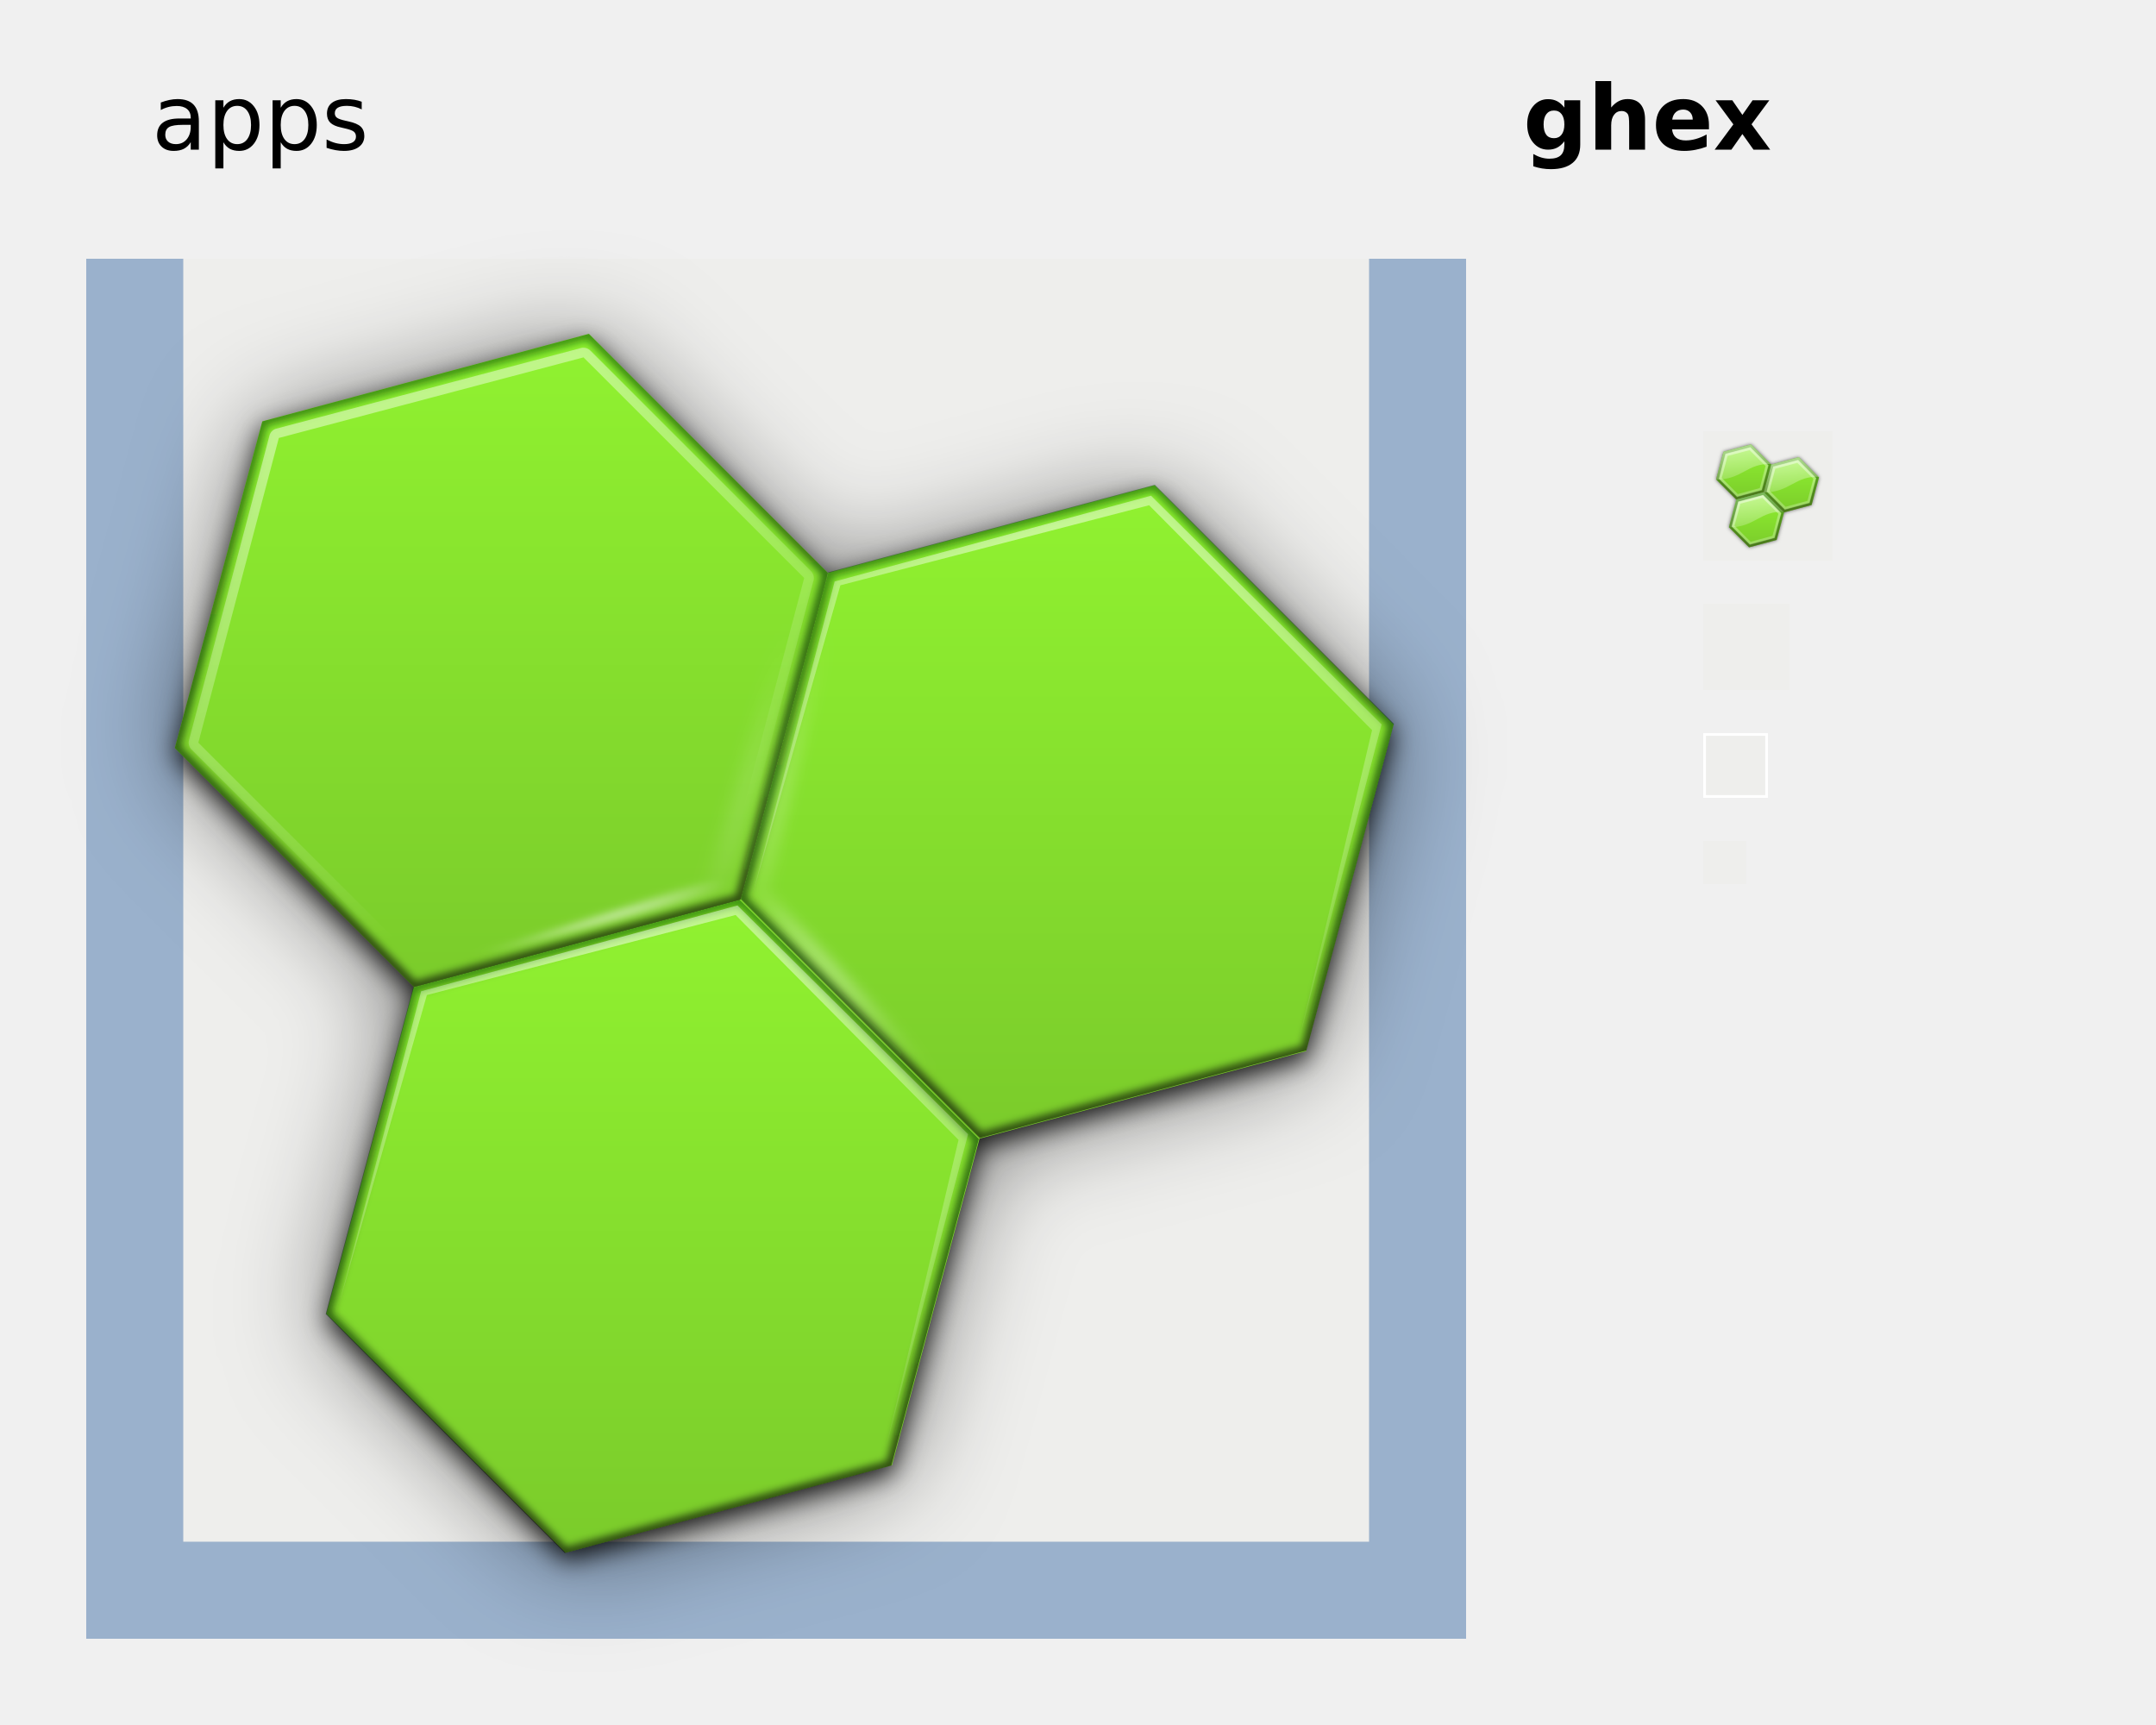
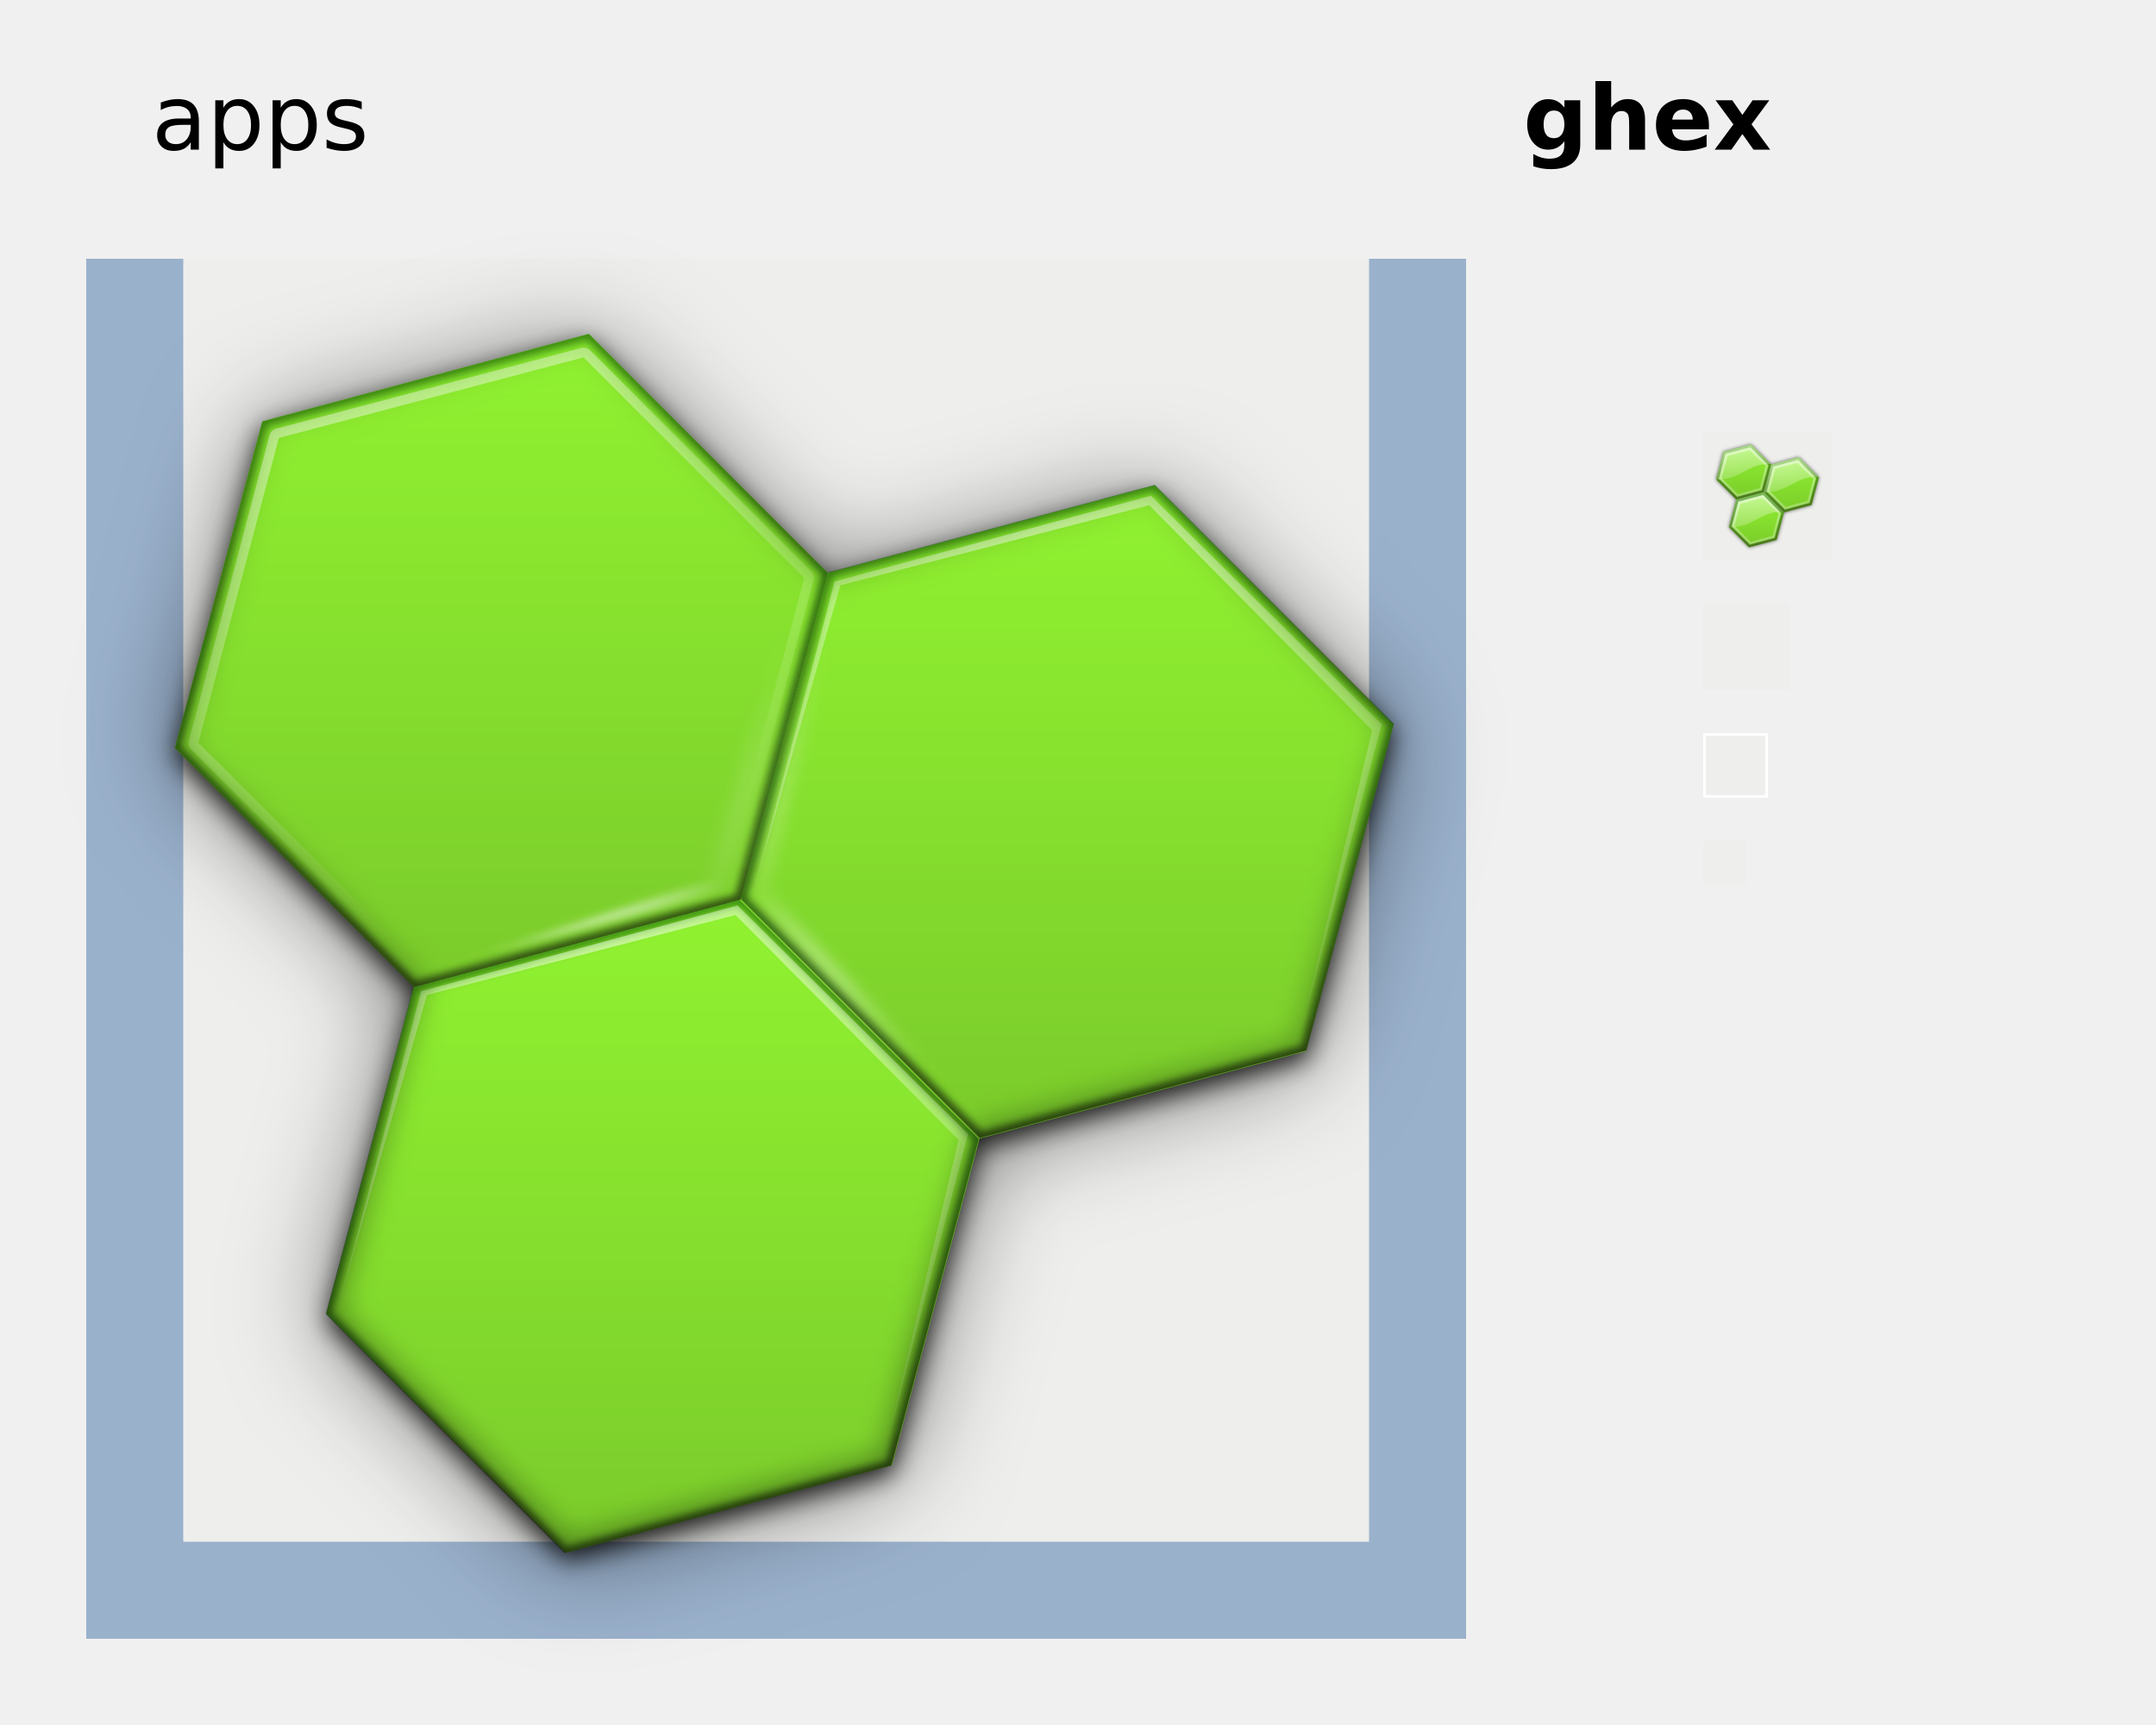
<svg xmlns="http://www.w3.org/2000/svg" xmlns:xlink="http://www.w3.org/1999/xlink" width="800" height="640" id="svg11300" version="1.0" style="display:inline;enable-background:new">
  <defs id="defs3">
+     <linearGradient id="linearGradient7129">
+       <stop style="stop-color:#000000;stop-opacity:1;" offset="0" id="stop7131" />
+       <stop style="stop-color:#000000;stop-opacity:0;" offset="1" id="stop7133" />
+     </linearGradient>
    <linearGradient id="linearGradient7084">
      <stop style="stop-color:#ffffff;stop-opacity:1;" offset="0" id="stop7086" />
      <stop style="stop-color:#ffffff;stop-opacity:0;" offset="1" id="stop7088" />
    </linearGradient>
    <linearGradient id="linearGradient7070">
      <stop style="stop-color:#ffffff;stop-opacity:1;" offset="0" id="stop7072" />
      <stop style="stop-color:#ffffff;stop-opacity:0;" offset="1" id="stop7074" />
    </linearGradient>
    <linearGradient id="linearGradient4317">
      <stop style="stop-color:#ffffff;stop-opacity:1;" offset="0" id="stop4319" />
      <stop style="stop-color:#ffffff;stop-opacity:0.5;" offset="1" id="stop4321" />
    </linearGradient>
    <linearGradient id="linearGradient4143">
      <stop id="stop4145" offset="0" style="stop-color:#ffffff;stop-opacity:1;" />
      <stop id="stop4147" offset="1" style="stop-color:#ffffff;stop-opacity:0;" />
    </linearGradient>
    <linearGradient id="linearGradient4047">
      <stop style="stop-color:#000000;stop-opacity:1;" offset="0" id="stop4049" />
      <stop style="stop-color:#0b5b00;stop-opacity:1;" offset="1" id="stop4051" />
    </linearGradient>
    <linearGradient id="linearGradient4026">
      <stop id="stop4028" offset="0" style="stop-color:#000000;stop-opacity:1;" />
      <stop id="stop4030" offset="1" style="stop-color:#ffffff;stop-opacity:1;" />
    </linearGradient>
    <linearGradient id="linearGradient3980">
      <stop style="stop-color:#ffffff;stop-opacity:1;" offset="0" id="stop3982" />
      <stop style="stop-color:#ffffff;stop-opacity:0;" offset="1" id="stop3984" />
    </linearGradient>
    <linearGradient id="linearGradient3914">
      <stop style="stop-color:#90f130;stop-opacity:1;" offset="0" id="stop3916" />
      <stop style="stop-color:#7bcc2b;stop-opacity:1;" offset="1" id="stop3918" />
    </linearGradient>
    <linearGradient xlink:href="#linearGradient3914" id="linearGradient3920" x1="1.595" y1="-5.461" x2="1.595" y2="6.002" gradientUnits="userSpaceOnUse" />
    <linearGradient xlink:href="#linearGradient3914" id="linearGradient3928" x1="1.569" y1="-5.278" x2="1.569" y2="6.185" gradientUnits="userSpaceOnUse" />
    <linearGradient xlink:href="#linearGradient3914" id="linearGradient3930" x1="2.695" y1="-5.486" x2="2.695" y2="5.976" gradientUnits="userSpaceOnUse" />
    <clipPath clipPathUnits="userSpaceOnUse" id="clipPath3936">
      <path d="M 4.632,4.569 -1.35,6.172 -5.73,1.793 -4.127,-4.19 1.856,-5.793 6.235,-1.414 z" id="path3938" style="color:#000000;fill:url(#linearGradient3940);fill-opacity:1;fill-rule:evenodd;stroke:none;stroke-width:0.589;marker:none;visibility:visible;display:inline;overflow:visible" />
    </clipPath>
    <linearGradient xlink:href="#linearGradient3914" id="linearGradient3940" gradientUnits="userSpaceOnUse" x1="1.595" y1="-5.461" x2="1.595" y2="6.002" />
    <filter id="filter3950">
      <feGaussianBlur stdDeviation="0.12" id="feGaussianBlur3952" />
    </filter>
    <linearGradient xlink:href="#linearGradient3914" id="linearGradient3975" gradientUnits="userSpaceOnUse" x1="1.595" y1="-5.461" x2="1.595" y2="6.002" gradientTransform="matrix(17.44795,0,0,17.44795,196.1743,239.2763)" />
    <linearGradient xlink:href="#linearGradient3980" id="linearGradient3986" x1="216" y1="128" x2="240" y2="272" gradientUnits="userSpaceOnUse" />
    <linearGradient xlink:href="#linearGradient3980" id="linearGradient4032" gradientUnits="userSpaceOnUse" x1="216" y1="128" x2="236" y2="304" />
    <linearGradient xlink:href="#linearGradient3980" id="linearGradient4038" gradientUnits="userSpaceOnUse" x1="216" y1="128" x2="236" y2="304" />
    <linearGradient xlink:href="#linearGradient4047" id="linearGradient4053" x1="1.136" y1="5.085" x2="0.219" y2="-5.461" gradientUnits="userSpaceOnUse" />
    <linearGradient xlink:href="#linearGradient3980" id="linearGradient4055" gradientUnits="userSpaceOnUse" x1="176" y1="136" x2="236" y2="304" gradientTransform="matrix(1.191589,0,0,1.191589,-52.96943,-384.0244)" />
    <linearGradient xlink:href="#linearGradient2785" id="linearGradient1999" gradientUnits="userSpaceOnUse" gradientTransform="matrix(1.850637,0,0,1.302756,3.256183,11.54837)" x1="5.021" y1="10.217" x2="14.172" y2="15.256" />
    <linearGradient id="linearGradient2785">
      <stop style="stop-color:white;stop-opacity:1;" offset="0" id="stop2787" />
      <stop style="stop-color:white;stop-opacity:0;" offset="1" id="stop2789" />
    </linearGradient>
    <linearGradient y2="23.101" x2="10.488" y1="7.12" x1="7.488" gradientTransform="matrix(21.3336,0,0,15.01778,8.249393,-342.9196)" gradientUnits="userSpaceOnUse" id="linearGradient3065" xlink:href="#linearGradient2785" />
    <linearGradient xlink:href="#linearGradient3914" id="linearGradient4129" gradientUnits="userSpaceOnUse" x1="2.695" y1="-5.486" x2="2.695" y2="5.976" />
    <clipPath clipPathUnits="userSpaceOnUse" id="clipPath4131">
      <path style="color:#000000;fill:url(#linearGradient4135);fill-opacity:1;fill-rule:evenodd;stroke:none;stroke-width:0.589;marker:none;visibility:visible;display:inline;overflow:visible;enable-background:new" id="path4133" d="M 4.632,4.569 -1.35,6.172 -5.73,1.793 -4.127,-4.19 1.856,-5.793 6.235,-1.414 z" transform="matrix(17.44795,0,0,17.44795,196.1743,-100.7237)" />
    </clipPath>
    <linearGradient xlink:href="#linearGradient3914" id="linearGradient4135" gradientUnits="userSpaceOnUse" x1="2.695" y1="-5.486" x2="2.695" y2="5.976" />
    <radialGradient xlink:href="#linearGradient4026" id="radialGradient4137" cx="184" cy="216.075" fx="184" fy="216.075" r="94.328" gradientTransform="matrix(1,0,0,1.002816,0,-0.6837523)" gradientUnits="userSpaceOnUse" />
    <linearGradient xlink:href="#linearGradient3914" id="linearGradient4161" gradientUnits="userSpaceOnUse" x1="1.595" y1="-5.461" x2="1.595" y2="6.002" />
    <radialGradient xlink:href="#linearGradient4026" id="radialGradient4163" gradientUnits="userSpaceOnUse" gradientTransform="matrix(1,0,0,1.002816,180.8064,-292.2368)" cx="184" cy="216.075" fx="184" fy="216.075" r="94.328" />
    <linearGradient xlink:href="#linearGradient2785" id="linearGradient4165" gradientUnits="userSpaceOnUse" gradientTransform="matrix(21.3336,0,0,15.01778,8.249393,-342.9196)" x1="7.488" y1="7.12" x2="10.488" y2="23.101" />
    <linearGradient xlink:href="#linearGradient4047" id="linearGradient4167" gradientUnits="userSpaceOnUse" x1="1.136" y1="5.085" x2="0.219" y2="-5.461" />
    <linearGradient xlink:href="#linearGradient3914" id="linearGradient4185" gradientUnits="userSpaceOnUse" x1="1.595" y1="-5.461" x2="1.595" y2="6.002" />
    <radialGradient xlink:href="#linearGradient4026" id="radialGradient4187" gradientUnits="userSpaceOnUse" gradientTransform="matrix(1,0,0,1.002816,48.44694,-159.8773)" cx="184" cy="216.075" fx="184" fy="216.075" r="94.328" />
    <linearGradient xlink:href="#linearGradient2785" id="linearGradient4189" gradientUnits="userSpaceOnUse" gradientTransform="matrix(21.3336,0,0,15.01778,8.249393,-342.9196)" x1="7.488" y1="7.12" x2="10.488" y2="23.101" />
    <linearGradient xlink:href="#linearGradient4047" id="linearGradient4191" gradientUnits="userSpaceOnUse" x1="1.136" y1="5.085" x2="0.219" y2="-5.461" />
    <linearGradient xlink:href="#linearGradient3914" id="linearGradient4203" gradientUnits="userSpaceOnUse" x1="2.695" y1="-5.486" x2="2.695" y2="5.976" gradientTransform="matrix(17.44795,0,0,17.44795,376.9807,287.7232)" />
    <filter id="filter4206">
      <feGaussianBlur stdDeviation="3.896" id="feGaussianBlur4208" />
    </filter>
    <linearGradient xlink:href="#linearGradient3914" id="linearGradient4248" gradientUnits="userSpaceOnUse" x1="2.695" y1="-5.486" x2="2.695" y2="5.976" />
    <linearGradient xlink:href="#linearGradient3914" id="linearGradient4250" gradientUnits="userSpaceOnUse" x1="1.595" y1="-5.461" x2="1.595" y2="6.002" />
    <linearGradient xlink:href="#linearGradient3914" id="linearGradient4252" gradientUnits="userSpaceOnUse" x1="1.595" y1="-5.461" x2="1.595" y2="6.002" />
    <radialGradient xlink:href="#linearGradient4026" id="radialGradient4254" gradientUnits="userSpaceOnUse" gradientTransform="matrix(0.09796856,0,0,0.09824444,645.0624,-183.9558)" cx="184" cy="216.075" fx="184" fy="216.075" r="94.328" />
    <radialGradient xlink:href="#linearGradient4026" id="radialGradient4256" gradientUnits="userSpaceOnUse" gradientTransform="matrix(0.09796856,0,0,0.09824444,632.0953,-170.9887)" cx="184" cy="216.075" fx="184" fy="216.075" r="94.328" />
    <radialGradient xlink:href="#linearGradient4026" id="radialGradient4258" gradientUnits="userSpaceOnUse" gradientTransform="matrix(0.09796856,0,0,0.09824444,627.349,-188.7021)" cx="184" cy="216.075" fx="184" fy="216.075" r="94.328" />
    <linearGradient xlink:href="#linearGradient2785" id="linearGradient4260" gradientUnits="userSpaceOnUse" gradientTransform="matrix(21.3336,0,0,15.01778,8.249393,-342.9196)" x1="7.488" y1="7.12" x2="10.488" y2="23.101" />
    <linearGradient xlink:href="#linearGradient4047" id="linearGradient4262" gradientUnits="userSpaceOnUse" x1="1.136" y1="5.085" x2="0.219" y2="-5.461" />
    <linearGradient xlink:href="#linearGradient3980" id="linearGradient4264" gradientUnits="userSpaceOnUse" gradientTransform="matrix(0.09796856,0,0,0.09796856,645.0624,-183.8888)" x1="176" y1="136" x2="236" y2="304" />
    <linearGradient xlink:href="#linearGradient4143" id="linearGradient4266" gradientUnits="userSpaceOnUse" gradientTransform="matrix(0.09796856,0,0,0.09796856,645.0624,-183.8888)" x1="200" y1="312" x2="192" y2="184" />
    <linearGradient xlink:href="#linearGradient2785" id="linearGradient4268" gradientUnits="userSpaceOnUse" gradientTransform="matrix(21.3336,0,0,15.01778,8.249393,-342.9196)" x1="7.488" y1="7.12" x2="10.488" y2="23.101" />
    <linearGradient xlink:href="#linearGradient4047" id="linearGradient4270" gradientUnits="userSpaceOnUse" x1="1.136" y1="5.085" x2="0.219" y2="-5.461" />
    <linearGradient xlink:href="#linearGradient3980" id="linearGradient4272" gradientUnits="userSpaceOnUse" gradientTransform="matrix(0.09796856,0,0,0.09796856,632.0953,-170.9217)" x1="176" y1="136" x2="236" y2="304" />
    <linearGradient xlink:href="#linearGradient4143" id="linearGradient4274" gradientUnits="userSpaceOnUse" gradientTransform="matrix(0.09796856,0,0,0.09796856,632.0953,-170.9217)" x1="200" y1="312" x2="192" y2="184" />
    <linearGradient xlink:href="#linearGradient2785" id="linearGradient4276" gradientUnits="userSpaceOnUse" gradientTransform="matrix(21.3336,0,0,15.01778,8.249393,-342.9196)" x1="7.488" y1="7.12" x2="10.488" y2="23.101" />
    <linearGradient xlink:href="#linearGradient4047" id="linearGradient4278" gradientUnits="userSpaceOnUse" x1="1.136" y1="5.085" x2="0.219" y2="-5.461" />
    <linearGradient xlink:href="#linearGradient3980" id="linearGradient4280" gradientUnits="userSpaceOnUse" x1="176" y1="136" x2="236" y2="304" gradientTransform="matrix(0.09796856,0,0,0.09796856,627.349,-188.6351)" />
    <linearGradient xlink:href="#linearGradient4143" id="linearGradient4282" gradientUnits="userSpaceOnUse" x1="200" y1="312" x2="192" y2="184" gradientTransform="matrix(0.09796856,0,0,0.09796856,627.349,-188.6351)" />
    <clipPath clipPathUnits="userSpaceOnUse" id="clipPath4311">
      <path id="path4313" d="m 649.505,-174.114 -9.295,2.458 -2.455,9.295 6.784,6.781 9.24,-2.51 2.458,-9.295 -6.732,-6.729 z" style="opacity:0.05;color:#000000;fill:url(#radialGradient4315);fill-opacity:1;fill-rule:evenodd;stroke:none;stroke-width:6;marker:none;visibility:visible;display:inline;overflow:visible;enable-background:new" />
    </clipPath>
    <radialGradient xlink:href="#linearGradient4026" id="radialGradient4315" gradientUnits="userSpaceOnUse" gradientTransform="matrix(0.09796856,0,0,0.09824444,627.349,-188.7021)" cx="184" cy="216.075" fx="184" fy="216.075" r="94.328" />
    <linearGradient xlink:href="#linearGradient4317" id="linearGradient4323" x1="644" y1="-176" x2="648" y2="-160" gradientUnits="userSpaceOnUse" />
    <linearGradient xlink:href="#linearGradient4317" id="linearGradient4327" gradientUnits="userSpaceOnUse" x1="644" y1="-176" x2="648" y2="-160" />
    <linearGradient xlink:href="#linearGradient4317" id="linearGradient4331" gradientUnits="userSpaceOnUse" x1="644" y1="-176" x2="648" y2="-160" />
    <linearGradient xlink:href="#linearGradient3914" id="linearGradient4339" gradientUnits="userSpaceOnUse" x1="2.695" y1="-5.486" x2="2.695" y2="5.976" gradientTransform="matrix(1.709351,0,0,1.709351,664.2813,179.5528)" />
    <filter id="filter4350">
      <feGaussianBlur stdDeviation="0.763" id="feGaussianBlur4352" />
    </filter>
    <filter id="filter7056">
      <feGaussianBlur stdDeviation="0.072" id="feGaussianBlur7058" />
    </filter>
    <linearGradient xlink:href="#linearGradient4047" id="linearGradient7062" gradientUnits="userSpaceOnUse" x1="1.136" y1="5.085" x2="0.219" y2="-5.461" />
    <linearGradient xlink:href="#linearGradient4047" id="linearGradient7066" gradientUnits="userSpaceOnUse" x1="1.136" y1="5.085" x2="0.219" y2="-5.461" />
    <radialGradient xlink:href="#linearGradient7070" id="radialGradient7076" cx="395.273" cy="213.664" fx="395.273" fy="213.664" r="116.673" gradientTransform="matrix(1.994087,0,0,1.716123,-392.9353,-143.1603)" gradientUnits="userSpaceOnUse" />
    <radialGradient xlink:href="#linearGradient7070" id="radialGradient7080" gradientUnits="userSpaceOnUse" gradientTransform="matrix(1.994087,0,0,1.716123,-546.3775,-331.1323)" cx="395.273" cy="213.664" fx="395.273" fy="213.664" r="116.673" />
    <radialGradient xlink:href="#linearGradient7084" id="radialGradient7090" cx="319.966" cy="-18.552" fx="319.966" fy="-18.552" r="42.073" gradientTransform="matrix(1,0,0,2.260504,0,23.38438)" gradientUnits="userSpaceOnUse" />
    <filter id="filter7096">
      <feGaussianBlur stdDeviation="2.755" id="feGaussianBlur7098" />
    </filter>
    <radialGradient xlink:href="#linearGradient7084" id="radialGradient7102" gradientUnits="userSpaceOnUse" gradientTransform="matrix(1,0,0,2.260504,0,23.38438)" cx="319.966" cy="-18.552" fx="319.966" fy="-18.552" r="42.073" />
    <filter id="filter7110" x="-0.101" width="1.202" y="-0.101" height="1.202">
      <feGaussianBlur stdDeviation="16.429" id="feGaussianBlur7112" />
    </filter>
+     <linearGradient xlink:href="#linearGradient3914" id="linearGradient7120" gradientUnits="userSpaceOnUse" x1="1.595" y1="-5.461" x2="1.595" y2="6.002" gradientTransform="matrix(20.25447,0,0,20.25447,180.924,241.2032)" />
+     <clipPath clipPathUnits="userSpaceOnUse" id="clipPath7125">
+       <path id="path7127" d="M 218.5,123.875 97.344,156.344 64.875,277.5 153.562,366.219 121.094,487.406 209.812,576.125 331,543.625 363.469,422.469 484.625,390 517.125,268.812 428.406,180.094 307.219,212.562 218.5,123.875 z" style="color:#000000;fill:none;stroke:#000000;stroke-width:3;stroke-miterlimit:4;stroke-opacity:1;stroke-dasharray:none;marker:none;visibility:visible;display:inline;overflow:visible;enable-background:new" />
+     </clipPath>
+     <linearGradient xlink:href="#linearGradient7129" id="linearGradient7135" x1="238.125" y1="510.339" x2="238.125" y2="-26" gradientUnits="userSpaceOnUse" />
+     <filter id="filter7145">
+       <feGaussianBlur stdDeviation="5.449" id="feGaussianBlur7147" />
+     </filter>
  </defs>
  <g style="display:inline" id="layer1" transform="translate(0,340)">
    <g id="layer2" style="display:inline">
      <rect y="-244" x="32" height="512" width="512" id="rect6282" style="fill:#eeeeec;fill-opacity:1;fill-rule:nonzero;stroke:none;stroke-width:2;marker:none;visibility:visible;display:inline;overflow:visible;enable-background:accumulate" />
      <path style="opacity:0.451;fill:#3465a4;fill-opacity:1;fill-rule:nonzero;stroke:none;stroke-width:2;marker:none;visibility:visible;display:inline;overflow:visible;enable-background:accumulate" d="M 32,-244 32,268 l 36,0 440,0 36,0 0,-36 0,-476 -36,0 0,476 -440,0 0,-476 -36,0 z" id="rect10603" />
      <rect style="fill:#eeeeec;fill-opacity:1;fill-rule:nonzero;stroke:none;stroke-width:2;marker:none;visibility:visible;display:inline;overflow:visible;enable-background:accumulate" id="rect6284" width="48" height="48" x="632" y="-180" />
      <rect y="-116" x="632" height="32" width="32" id="rect6592" style="fill:#eeeeec;fill-opacity:1;fill-rule:nonzero;stroke:none;stroke-width:2;marker:none;visibility:visible;display:inline;overflow:visible;enable-background:accumulate" />
      <rect y="-68" x="632" height="24" width="24" id="rect5028" style="fill:#ffffff;fill-opacity:1;fill-rule:nonzero;stroke:none;stroke-width:2;marker:none;visibility:visible;display:inline;overflow:visible;enable-background:accumulate" />
      <rect y="-28" x="632" height="16" width="16" id="rect6833" style="fill:#eeeeec;fill-opacity:1;fill-rule:nonzero;stroke:none;stroke-width:2;marker:none;visibility:visible;display:inline;overflow:visible;enable-background:accumulate" />
      <rect style="fill:#eeeeec;fill-opacity:1;fill-rule:nonzero;stroke:none;stroke-width:2;marker:none;visibility:visible;display:inline;overflow:visible;enable-background:accumulate" id="rect6749" width="22" height="22" x="633" y="-67" />
      <text id="context" style="font-size:33.505px;font-style:normal;font-variant:normal;font-weight:normal;font-stretch:normal;fill:#000000;fill-opacity:1;stroke:none;display:inline;enable-background:new;font-family:DejaVu Sans;-inkscape-font-specification:DejaVu Sans" x="56.303" xml:space="preserve" y="-284.474">
        <tspan id="tspan2716" x="56.303" y="-284.474" style="font-style:normal;font-variant:normal;font-weight:normal;font-stretch:normal;font-family:DejaVu Sans;-inkscape-font-specification:DejaVu Sans">apps</tspan>
      </text>
      <text id="icon-name" style="font-size:33.505px;font-style:normal;font-variant:normal;font-weight:bold;font-stretch:normal;text-align:start;line-height:125%;writing-mode:lr-tb;text-anchor:start;fill:#000000;fill-opacity:1;stroke:none;display:inline;enable-background:new;font-family:DejaVu Sans;-inkscape-font-specification:DejaVu Sans Bold" x="565.186" xml:space="preserve" y="-284.474">
        <tspan id="tspan3023" x="565.186" y="-284.474" style="font-size:33.505px;font-style:normal;font-variant:normal;font-weight:bold;font-stretch:normal;font-family:DejaVu Sans;-inkscape-font-specification:DejaVu Sans Bold">ghex</tspan>
      </text>
    </g>
    <g id="layer4" style="display:inline">
      <path style="display:inline;enable-background:new;color:#000000;fill:#000000;fill-opacity:1;fill-rule:evenodd;stroke:none;stroke-width:0.589;marker:none;visibility:visible;overflow:visible;opacity:0.6;filter:url(#filter4350)" d="M 649.75 164.906 L 639.5 167.656 L 636.781 177.875 L 644.25 185.344 L 641.531 195.594 L 649 203.062 L 659.219 200.344 L 661.969 190.094 L 672.188 187.375 L 674.938 177.125 L 667.469 169.656 L 657.219 172.375 L 649.75 164.906 z " id="path4333" transform="translate(0,-340)" />
      <path transform="matrix(1.709351,0,0,1.709351,651.3142,-147.4802)" d="M 4.632,4.569 -1.35,6.172 -5.73,1.793 -4.127,-4.19 1.856,-5.793 6.235,-1.414 z" id="path4214" style="display:inline;enable-background:new;color:#000000;fill:url(#linearGradient4250);fill-opacity:1;fill-rule:evenodd;stroke:none;stroke-width:0.589;marker:none;visibility:visible;overflow:visible;" />
      <path style="display:inline;enable-background:new;color:#000000;fill:url(#linearGradient4248);fill-opacity:1;fill-rule:evenodd;stroke:none;stroke-width:0.589;marker:none;visibility:visible;overflow:visible;" id="path4212" d="M 4.632,4.569 -1.35,6.172 -5.73,1.793 -4.127,-4.19 1.856,-5.793 6.235,-1.414 z" transform="matrix(1.709351,0,0,1.709351,664.2813,-160.4472)" />
      <path transform="matrix(1.709351,0,0,1.709351,646.5679,-165.1935)" d="M 4.632,4.569 -1.35,6.172 -5.73,1.793 -4.127,-4.19 1.856,-5.793 6.235,-1.414 z" id="path4216" style="display:inline;enable-background:new;color:#000000;fill:url(#linearGradient4252);fill-opacity:1;fill-rule:evenodd;stroke:none;stroke-width:0.589;marker:none;visibility:visible;overflow:visible;" />
      <path clip-path="url(#clipPath3936)" style="display:inline;enable-background:new;opacity:0.4;color:#000000;fill:none;stroke:url(#linearGradient4278);stroke-width:1.17;stroke-miterlimit:4;stroke-opacity:1;stroke-dasharray:none;marker:none;visibility:visible;overflow:visible;" id="path4242" d="M 4.632,4.569 -1.35,6.172 -5.73,1.793 -4.127,-4.19 1.856,-5.793 6.235,-1.414 z" transform="matrix(1.709351,0,0,1.709351,646.5679,-165.1935)" />
      <g id="g6154" style="fill:#ffffff;" transform="matrix(1.25,0,0,1.25,-78,-47.25)" />
      <path transform="matrix(1.709351,0,0,1.709351,664.2813,-160.4472)" d="M 4.632,4.569 -1.35,6.172 -5.73,1.793 -4.127,-4.19 1.856,-5.793 6.235,-1.414 z" id="path4226" style="display:inline;enable-background:new;opacity:0.4;color:#000000;fill:none;stroke:url(#linearGradient4262);stroke-width:1.17;stroke-miterlimit:4;stroke-opacity:1;stroke-dasharray:none;marker:none;visibility:visible;overflow:visible;" clip-path="url(#clipPath3936)" />
      <path transform="matrix(0.09796856,0,0,0.09796856,645.0624,-150.5795)" style="display:inline;enable-background:new;opacity:0.6;fill:url(#linearGradient4260);fill-opacity:1;fill-rule:evenodd;stroke:none" d="m 90.582,-68.233 28.754,-109.363 110.322,-29.221 80.924,79.219 C 210.432,-133.437 200,-68 90.582,-68.233 z" id="path4224" clip-path="url(#clipPath4131)" />
      <path clip-path="url(#clipPath4131)" id="path4232" d="m 90.582,-68.233 28.754,-109.363 110.322,-29.221 80.924,79.219 C 210.432,-133.437 200,-68 90.582,-68.233 z" style="display:inline;enable-background:new;opacity:0.6;fill:url(#linearGradient4268);fill-opacity:1;fill-rule:evenodd;stroke:none" transform="matrix(0.09796856,0,0,0.09796856,632.0953,-137.6124)" />
      <path clip-path="url(#clipPath3936)" style="display:inline;enable-background:new;opacity:0.4;color:#000000;fill:none;stroke:url(#linearGradient4270);stroke-width:1.17;stroke-miterlimit:4;stroke-opacity:1;stroke-dasharray:none;marker:none;visibility:visible;overflow:visible" id="path4234" d="M 4.632,4.569 -1.35,6.172 -5.73,1.793 -4.127,-4.19 1.856,-5.793 6.235,-1.414 z" transform="matrix(1.709351,0,0,1.709351,651.3142,-147.4802)" />
      <path clip-path="url(#clipPath4131)" id="path4240" d="m 90.582,-68.233 28.754,-109.363 110.322,-29.221 80.924,79.219 C 210.432,-133.437 200,-68 90.582,-68.233 z" style="display:inline;enable-background:new;opacity:0.6;fill:url(#linearGradient4276);fill-opacity:1;fill-rule:evenodd;stroke:none" transform="matrix(0.09796856,0,0,0.09796856,627.349,-155.3258)" />
      <path id="path4307" d="m 649.505,-174.114 -9.295,2.458 -2.455,9.295 6.784,6.781 9.24,-2.51 2.458,-9.295 -6.732,-6.729 z" style="opacity:0.5;color:#000000;fill:none;stroke:url(#linearGradient4323);stroke-width:2;stroke-miterlimit:4;stroke-opacity:1;stroke-dasharray:none;marker:none;visibility:visible;display:inline;overflow:visible;enable-background:new" clip-path="url(#clipPath4311)" />
      <path clip-path="url(#clipPath4311)" style="opacity:0.5;color:#000000;fill:none;stroke:url(#linearGradient4327);stroke-width:2;stroke-miterlimit:4;stroke-opacity:1;stroke-dasharray:none;marker:none;visibility:visible;display:inline;overflow:visible;enable-background:new" d="m 649.505,-174.114 -9.295,2.458 -2.455,9.295 6.784,6.781 9.24,-2.51 2.458,-9.295 -6.732,-6.729 z" id="path4325" transform="translate(17.71681,4.723717)" />
      <path transform="translate(4.74627,17.71335)" id="path4329" d="m 649.505,-174.114 -9.295,2.458 -2.455,9.295 6.784,6.781 9.24,-2.51 2.458,-9.295 -6.732,-6.729 z" style="opacity:0.5;color:#000000;fill:none;stroke:url(#linearGradient4331);stroke-width:2;stroke-miterlimit:4;stroke-opacity:1;stroke-dasharray:none;marker:none;visibility:visible;display:inline;overflow:visible;enable-background:new" clip-path="url(#clipPath4311)" />
    </g>
    <g id="layer5" style="display:inline">
      <path id="path7104" transform="matrix(1.160851,0,0,1.160851,-46.8051,-373.5608)" d="M 228.562,138.188 124.156,166.156 96.188,270.562 l 76.438,76.406 -28,104.406 76.438,76.406 104.375,-27.969 27.969,-104.406 104.406,-27.969 27.969,-104.375 -76.406,-76.438 -104.406,28 -76.406,-76.438 z" style="opacity:0.502;color:#000000;fill:#000000;fill-opacity:1;fill-rule:evenodd;stroke:none;stroke-width:0.589;marker:none;visibility:visible;display:inline;overflow:visible;enable-background:new;filter:url(#filter7110)" />
      <path style="opacity:0.85;color:#000000;fill:#000000;fill-opacity:1;fill-rule:evenodd;stroke:none;stroke-width:0.589;marker:none;visibility:visible;display:inline;overflow:visible;filter:url(#filter4206);enable-background:new" d="M 228.562,138.188 124.156,166.156 96.188,270.562 l 76.438,76.406 -28,104.406 76.438,76.406 104.375,-27.969 27.969,-104.406 104.406,-27.969 27.969,-104.375 -76.406,-76.438 -104.406,28 -76.406,-76.438 z" transform="matrix(1.160851,0,0,1.160851,-46.8051,-373.5608)" id="path4197" />
      <path transform="matrix(20.25447,0,0,20.25447,390.8133,-42.55708)" d="M 4.632,4.569 -1.35,6.172 -5.73,1.793 -4.127,-4.19 1.856,-5.793 6.235,-1.414 z" id="use1911" style="color:#000000;fill:url(#linearGradient3930);fill-opacity:1;fill-rule:evenodd;stroke:none;stroke-width:0.589;marker:none;visibility:visible;display:inline;overflow:visible;enable-background:new" />
      <path style="color:#000000;fill:url(#linearGradient4185);fill-opacity:1;fill-rule:evenodd;stroke:none;stroke-width:0.589;marker:none;visibility:visible;display:inline;overflow:visible;enable-background:new" id="path4173" d="M 4.632,4.569 -1.35,6.172 -5.73,1.793 -4.127,-4.19 1.856,-5.793 6.235,-1.414 z" transform="matrix(20.25447,0,0,20.25447,237.1637,111.0926)" />
      <path style="color:#000000;fill:url(#linearGradient3920);fill-opacity:1;fill-rule:evenodd;stroke:none;stroke-width:0.589;marker:none;visibility:visible;display:inline;overflow:visible;enable-background:new" id="path3661" d="M 4.632,4.569 -1.35,6.172 -5.73,1.793 -4.127,-4.19 1.856,-5.793 6.235,-1.414 z" transform="matrix(20.25447,0,0,20.25447,180.924,-98.79675)" />
      <g id="g8198" transform="matrix(5.092804,0,0,2.238878,20.30169,129.4805)" style="opacity:0.4" />
      <g id="g8230" style="display:inline" transform="matrix(4.889087,0,0,4.889087,322.0604,251.8199)" />
      <path transform="matrix(20.25447,0,0,20.25447,180.924,-98.79675)" d="M 4.632,4.569 -1.35,6.172 -5.73,1.793 -4.127,-4.19 1.856,-5.793 6.235,-1.414 z" id="path3932" style="opacity:0.657;color:#000000;fill:none;stroke:url(#linearGradient4053);stroke-width:0.197;stroke-miterlimit:4;stroke-opacity:1;stroke-dasharray:none;marker:none;visibility:visible;display:inline;overflow:visible;enable-background:new;filter:url(#filter7056)" clip-path="url(#clipPath3936)" />
      <path style="font-size:medium;font-style:normal;font-variant:normal;font-weight:normal;font-stretch:normal;text-indent:0;text-align:start;text-decoration:none;line-height:normal;letter-spacing:normal;word-spacing:normal;text-transform:none;direction:ltr;block-progression:tb;writing-mode:lr-tb;text-anchor:start;baseline-shift:baseline;opacity:0.5;color:#000000;fill:url(#linearGradient4055);fill-opacity:1;stroke:none;stroke-width:6;marker:none;visibility:visible;display:inline;overflow:visible;enable-background:new;font-family:Sans;-inkscape-font-specification:Sans" d="m 216.106,-210.983 a 3.575,3.575 0 0 0 -0.521,0.112 l -113.052,29.901 a 3.575,3.575 0 0 0 -2.532,2.532 L 70.137,-65.386 a 3.575,3.575 0 0 0 0.931,3.463 l 82.518,82.48 a 3.575,3.575 0 0 0 3.463,0.931 L 269.43,-9.046 a 3.575,3.575 0 0 0 2.532,-2.532 l 29.901,-113.052 a 3.575,3.575 0 0 0 -0.931,-3.463 l -81.884,-81.847 a 3.575,3.575 0 0 0 -2.569,-1.043 3.575,3.575 0 0 0 -0.372,0 z m 0.41,3.575 81.884,81.847 -29.901,113.052 L 156.117,18.025 73.6,-64.455 103.464,-177.507 216.516,-207.409 z" id="path3973" />
      <path clip-path="url(#clipPath3936)" style="opacity:0.657;color:#000000;fill:none;stroke:url(#linearGradient7062);stroke-width:0.197;stroke-miterlimit:4;stroke-opacity:1;stroke-dasharray:none;marker:none;visibility:visible;display:inline;overflow:visible;filter:url(#filter7056);enable-background:new" id="path7060" d="M 4.632,4.569 -1.35,6.172 -5.73,1.793 -4.127,-4.19 1.856,-5.793 6.235,-1.414 z" transform="matrix(20.25447,0,0,20.25447,390.924,-42.79675)" />
      <path transform="matrix(20.25447,0,0,20.25447,236.924,111.2032)" d="M 4.632,4.569 -1.35,6.172 -5.73,1.793 -4.127,-4.19 1.856,-5.793 6.235,-1.414 z" id="path7064" style="opacity:0.657;color:#000000;fill:none;stroke:url(#linearGradient7066);stroke-width:0.197;stroke-miterlimit:4;stroke-opacity:1;stroke-dasharray:none;marker:none;visibility:visible;display:inline;overflow:visible;filter:url(#filter7056);enable-background:new" clip-path="url(#clipPath3936)" />
      <path style="fill:url(#radialGradient7076);stroke:none;stroke-width:1px;stroke-linecap:butt;stroke-linejoin:miter;stroke-opacity:1;fill-opacity:1;opacity:0.559" d="m 279.307,331.701 30.406,-115.966 117.38,-31.82 85.56,84.853 -30.406,115.966 26.87,-113.844 -82.731,-83.439 -114.551,29.698 z" id="path7068" transform="translate(0,-340)" />
      <path id="path7078" d="m 125.865,143.729 30.406,-115.966 117.38,-31.82 85.56,84.853 -30.406,115.966 26.87,-113.844 -82.731,-83.439 -114.551,29.698 z" style="opacity:0.559;fill:url(#radialGradient7080);fill-opacity:1;stroke:none" />
      <path style="fill:url(#radialGradient7090);fill-opacity:1;stroke:none;filter:url(#filter7096)" d="M 277.893,-8.299 362.039,76.554 284.257,-9.006 308.299,-113.657 z" id="path7082" />
      <path id="path7100" d="M 277.893,-8.299 362.039,76.554 284.257,-9.006 308.299,-113.657 z" style="fill:url(#radialGradient7102);fill-opacity:1;stroke:none;filter:url(#filter7096)" transform="matrix(-0.8660254,-0.5,-0.5,0.8660254,506.4025,136.1435)" />
+       <path style="color:#000000;fill:none;fill-opacity:1;fill-rule:evenodd;stroke:url(#linearGradient7135);stroke-width:6;marker:none;visibility:visible;display:inline;overflow:visible;enable-background:new;stroke-opacity:1;stroke-miterlimit:4;stroke-dasharray:none;filter:url(#filter7145);opacity:0.555" d="M 218.5 123.875 L 97.344 156.344 L 64.875 277.5 L 153.562 366.219 L 121.094 487.406 L 209.812 576.125 L 331 543.625 L 363.469 422.469 L 484.625 390 L 517.125 268.812 L 428.406 180.094 L 307.219 212.562 L 218.5 123.875 z " transform="translate(0,-340)" id="path7114" clip-path="url(#clipPath7125)" />
    </g>
  </g>
</svg>
